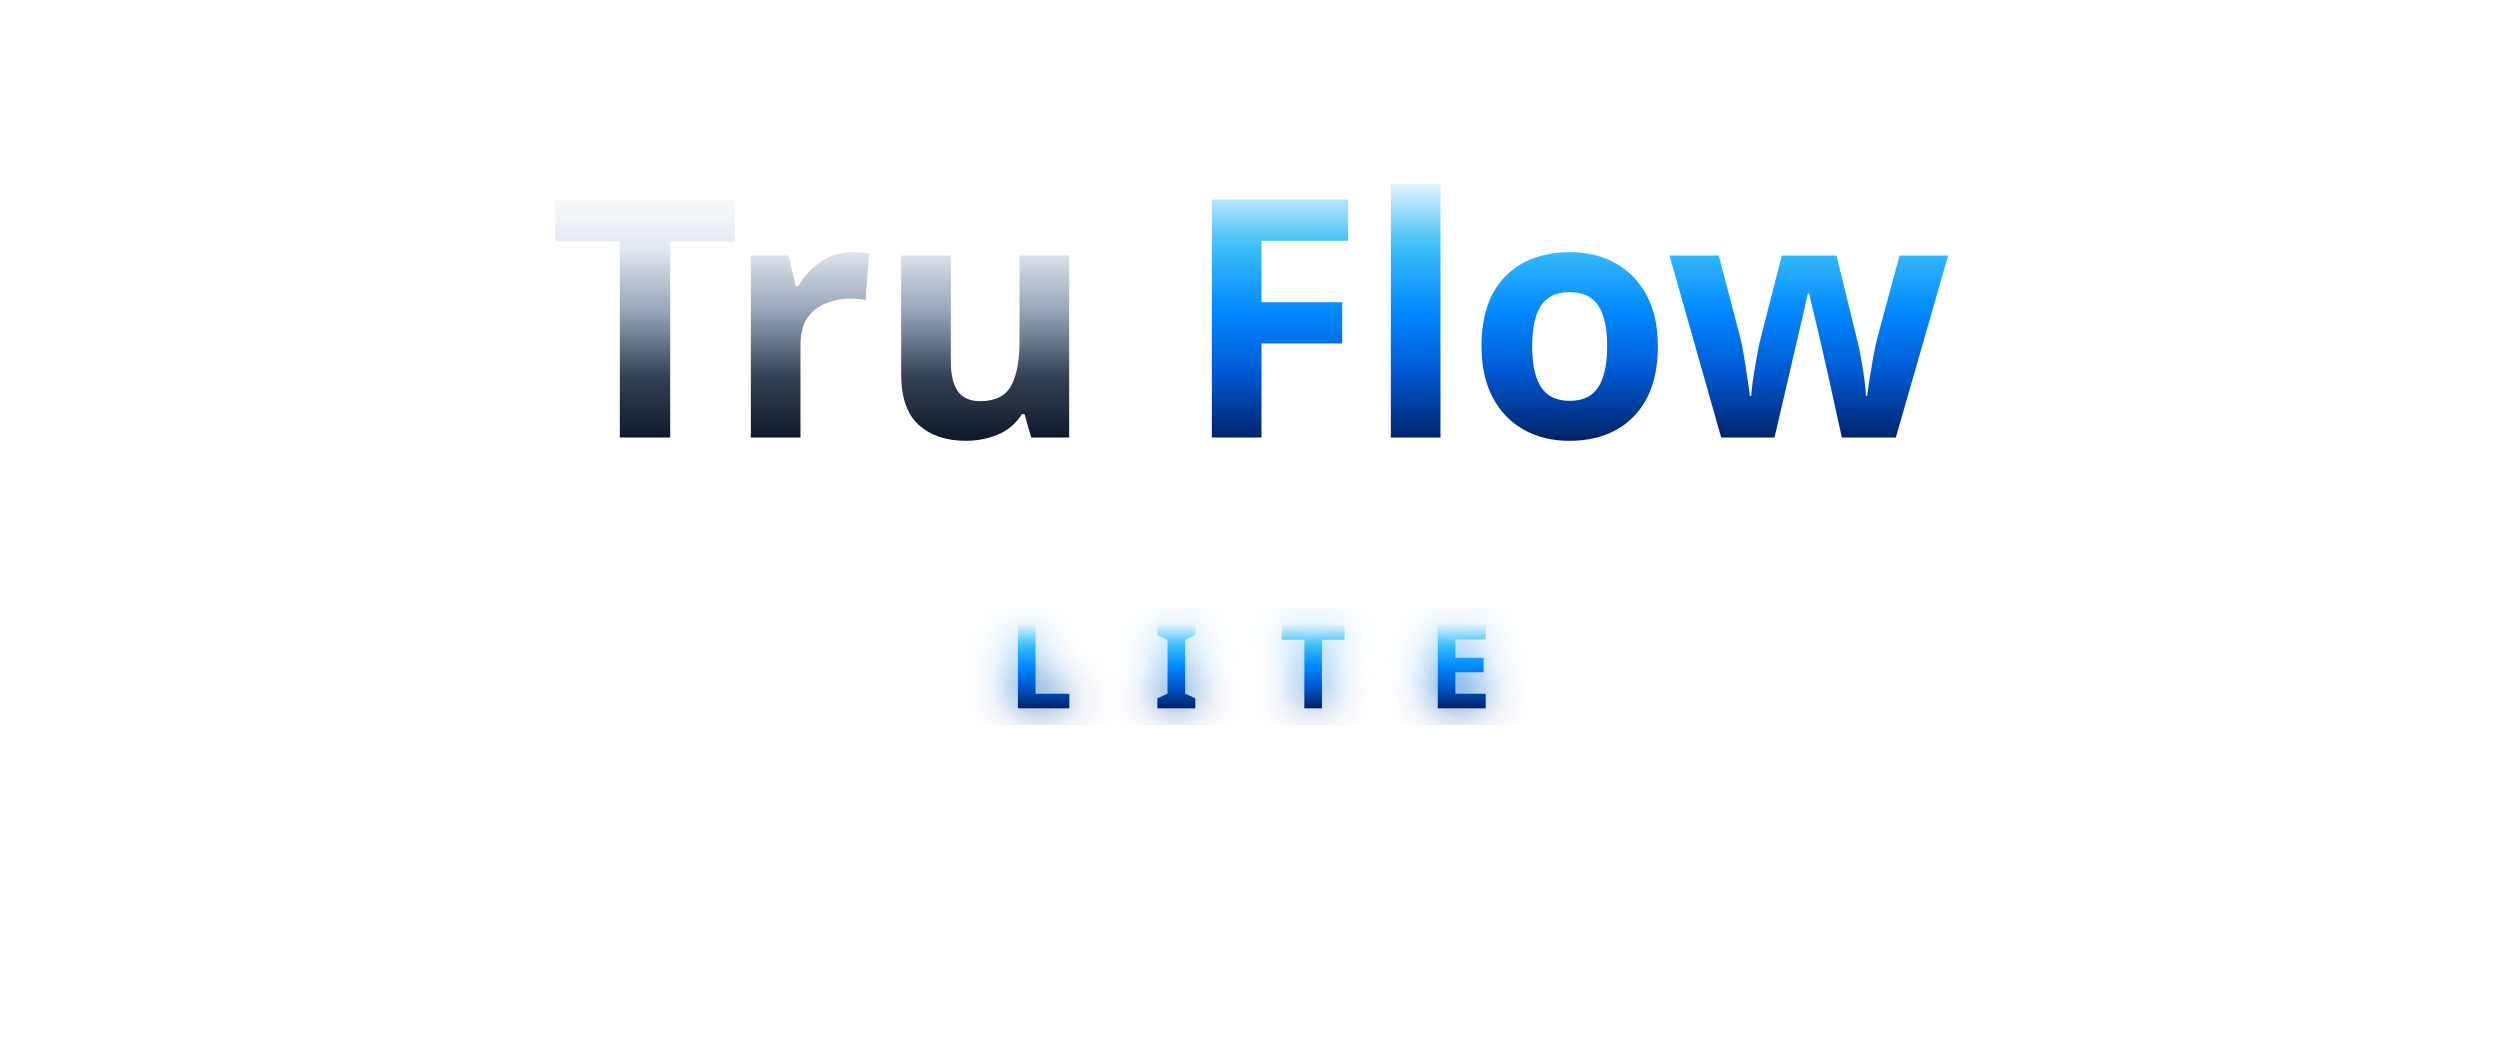
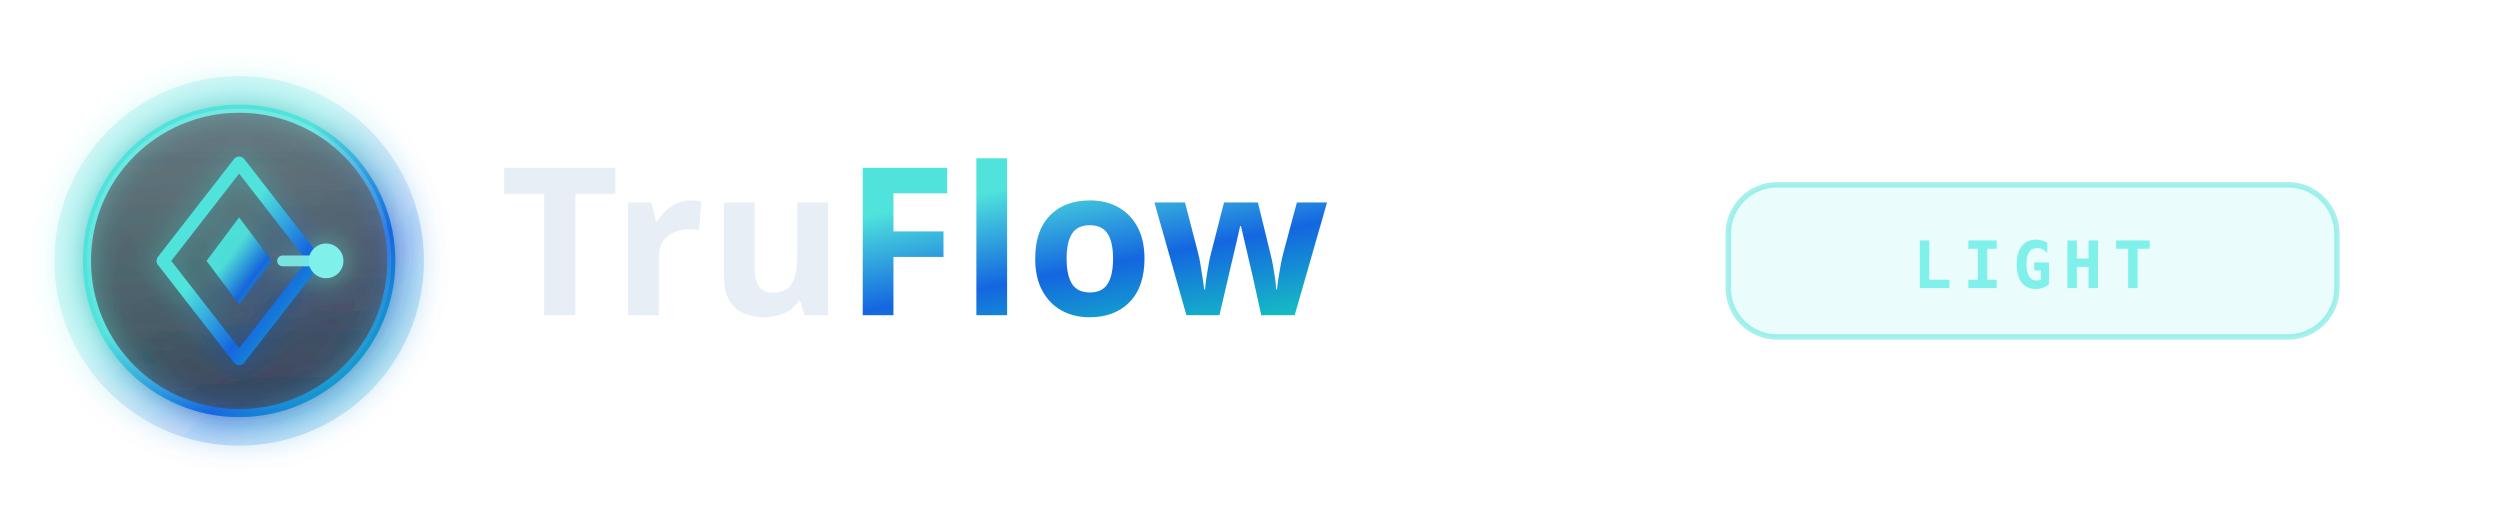
- <svg xmlns="http://www.w3.org/2000/svg" viewBox="0 0 1200 500" width="1200" height="500">
+ <svg xmlns="http://www.w3.org/2000/svg" viewBox="0 0 460 96" fill="none" role="img" aria-label="TruFlow Light">
  <defs>
-     <linearGradient id="chrome" x1="0%" y1="0%" x2="0%" y2="100%">
-       <stop offset="0%" stop-color="#FFFFFF" />
-       <stop offset="25%" stop-color="#E2E8F0" />
-       <stop offset="50%" stop-color="#94A3B8" />
-       <stop offset="75%" stop-color="#334155" />
-       <stop offset="100%" stop-color="#0F172A" />
+     <linearGradient id="tf-lt-glow" x1="0" y1="0" x2="1" y2="1">
+       <stop offset="0%" stop-color="#4FE3DC" />
+       <stop offset="40%" stop-color="#4FE3DC" />
+       <stop offset="70%" stop-color="#1466E0" />
+       <stop offset="100%" stop-color="#15C7C0" />
    </linearGradient>
-     <linearGradient id="blue" x1="0%" y1="0%" x2="0%" y2="100%">
-       <stop offset="0%" stop-color="#E0F2FE" />
-       <stop offset="25%" stop-color="#38BDF8" />
-       <stop offset="50%" stop-color="#0088FF" />
-       <stop offset="75%" stop-color="#0055CC" />
-       <stop offset="100%" stop-color="#002266" />
+     <linearGradient id="tf-lt-glass" x1="0" y1="0" x2="0" y2="1">
+       <stop offset="0%" stop-color="rgba(255,255,255,0.2)" />
+       <stop offset="100%" stop-color="rgba(255,255,255,0.02)" />
    </linearGradient>
-     <filter id="glow" x="-20%" y="-20%" width="140%" height="140%">
-       <feGaussianBlur stdDeviation="10" result="blur" />
-       <feComposite in="SourceGraphic" in2="blur" operator="over" />
+     <filter id="tf-lt-soft" x="-40%" y="-40%" width="180%" height="180%">
+       <feGaussianBlur stdDeviation="2.4" result="b" />
+       <feMerge>
+         <feMergeNode in="b" />
+         <feMergeNode in="SourceGraphic" />
+       </feMerge>
    </filter>
  </defs>
-   <text x="600" y="210" font-family="'Plus Jakarta Sans', sans-serif" font-weight="900" font-size="160" text-anchor="middle">
-     <tspan fill="url(#chrome)">Tru</tspan>
-     <tspan fill="url(#blue)" filter="url(#glow)">Flow</tspan>
+   <g filter="url(#tf-lt-soft)" transform="translate(8,12)">
+     <circle cx="36" cy="36" r="34" fill="url(#tf-lt-glow)" opacity="0.2" />
+     <circle cx="36" cy="36" r="28" fill="rgba(15,24,38,0.55)" stroke="url(#tf-lt-glow)" stroke-width="1.5" />
+     <circle cx="36" cy="36" r="28" fill="url(#tf-lt-glass)" />
+     <path d="M22 36 L36 18 L50 36 L36 54 Z" fill="none" stroke="url(#tf-lt-glow)" stroke-width="2.4" stroke-linejoin="round" />
+     <path d="M30 36 L36 28 L42 36 L36 44 Z" fill="url(#tf-lt-glow)" opacity="0.95" />
+     <circle cx="52" cy="36" r="3.2" fill="#7FF0EA" />
+     <path d="M44 36 H49" stroke="#7FF0EA" stroke-width="2" stroke-linecap="round" opacity="0.9" />
+   </g>
+   <text x="92" y="58" font-family="Archivo, Segoe UI, system-ui, sans-serif" font-size="38" font-weight="800" fill="#E8EEF6" letter-spacing="0.5">Tru<tspan fill="url(#tf-lt-glow)">Flow</tspan>
  </text>
-   <text x="600" y="340" font-family="'Plus Jakarta Sans', sans-serif" font-weight="800" font-size="56" fill="url(#blue)" filter="url(#glow)" letter-spacing="12" text-anchor="middle">
-       L I T E
-     </text>
+   <rect x="318" y="34" width="112" height="28" rx="9" fill="rgba(79,227,220,0.12)" stroke="rgba(79,227,220,0.5)" stroke-width="1" />
+   <text x="374" y="53" text-anchor="middle" font-family="IBM Plex Mono, ui-monospace, monospace" font-size="12" font-weight="700" fill="#7FF0EA" letter-spacing="2">LIGHT</text>
</svg>
